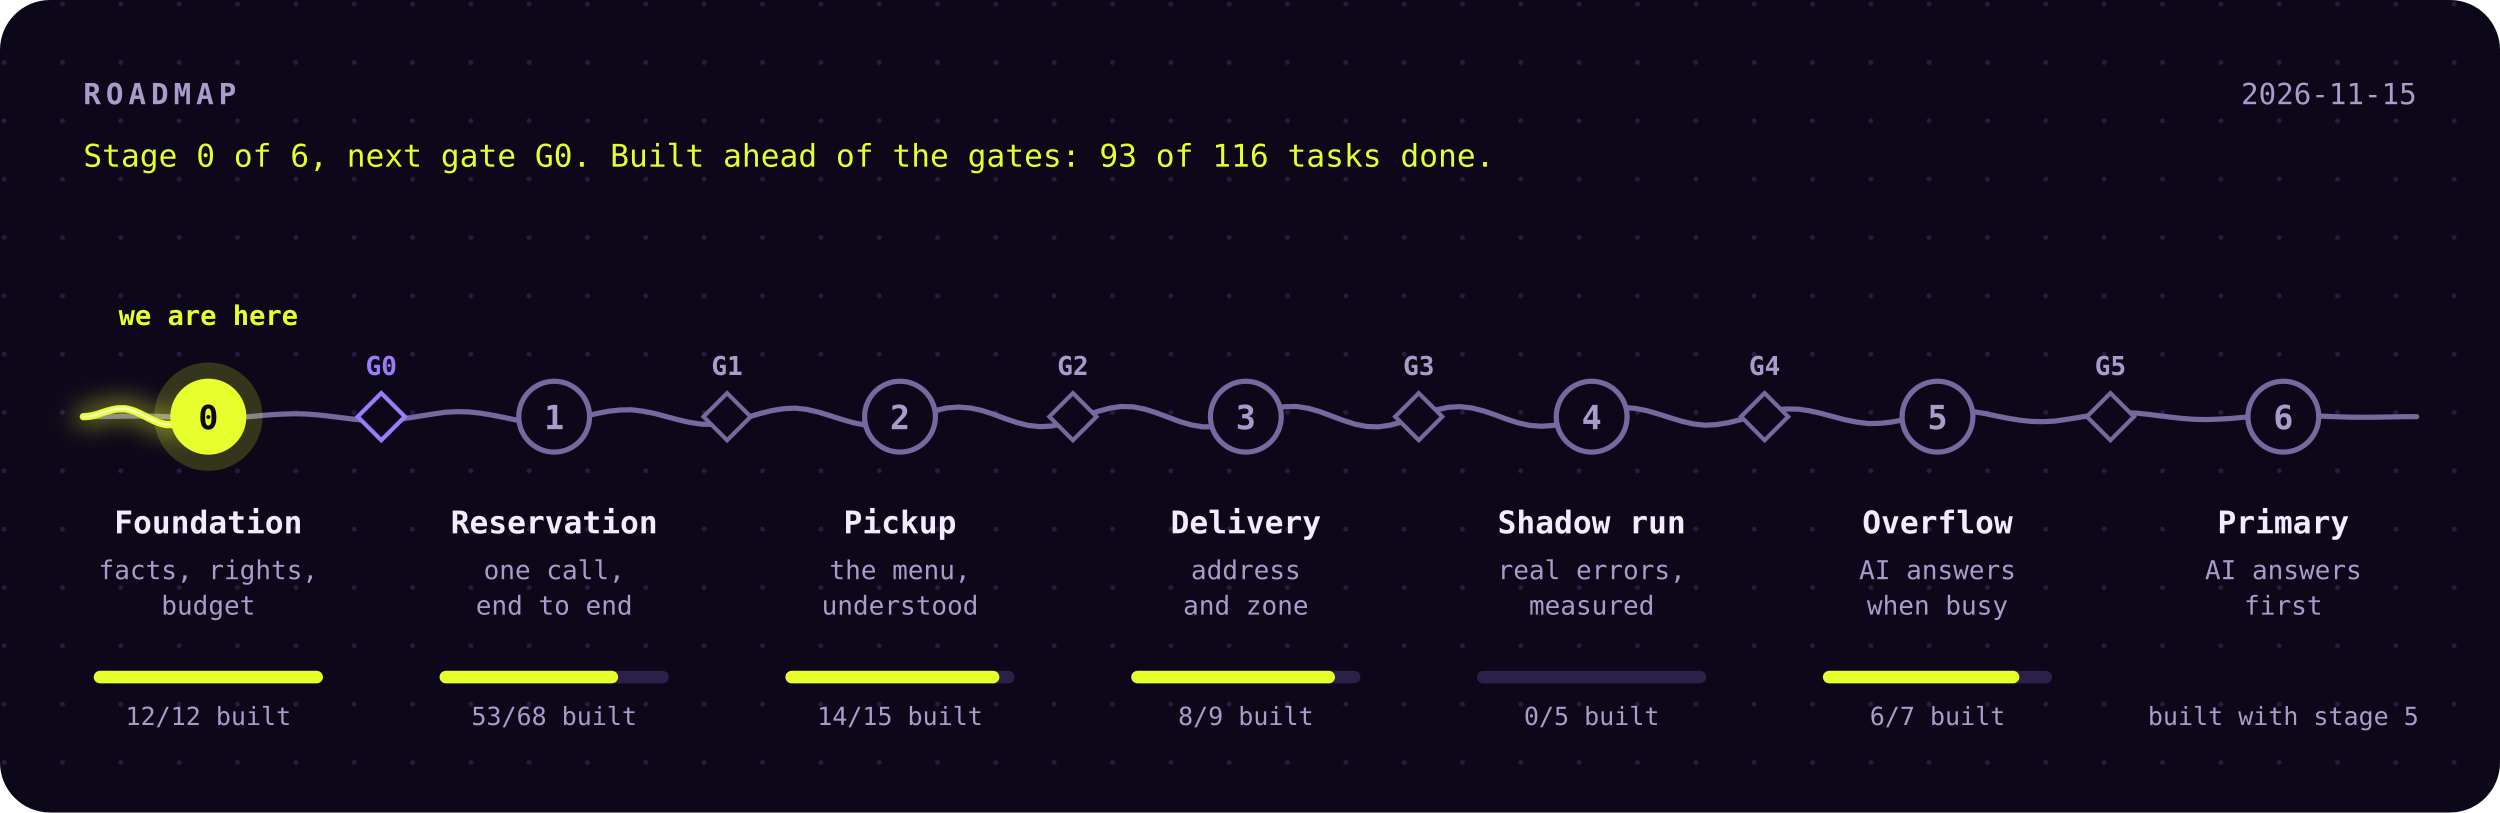
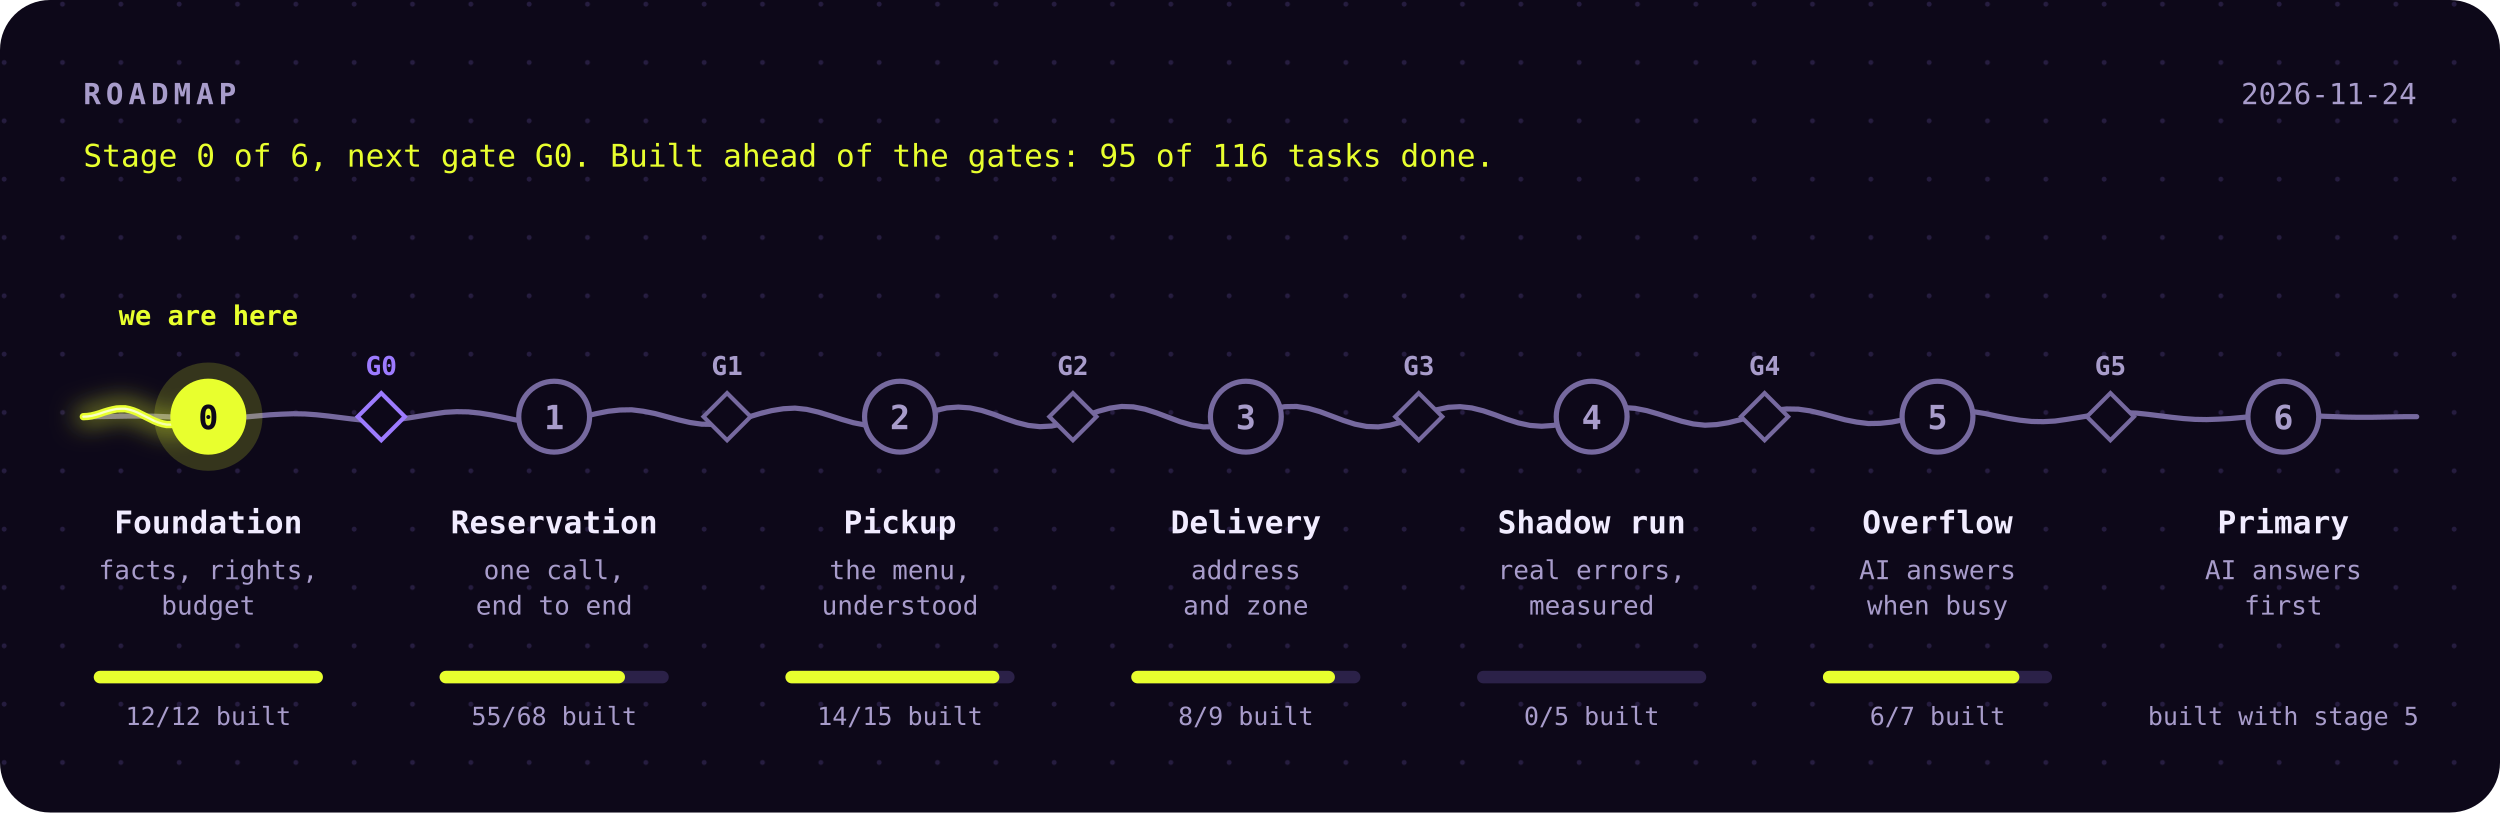
<svg xmlns="http://www.w3.org/2000/svg" width="1200" height="390" viewBox="0 0 1200 390" role="img" aria-labelledby="t d">
  <style>text{font-family:ui-monospace, 'JetBrains Mono', 'SF Mono', Menlo, Consolas, 'DejaVu Sans Mono', monospace}</style>
  <defs>
    <filter id="glow" filterUnits="userSpaceOnUse" x="0" y="0" width="1200" height="390">
      <feGaussianBlur stdDeviation="6" />
    </filter>
    <filter id="soft" filterUnits="userSpaceOnUse" x="0" y="0" width="1200" height="390">
      <feGaussianBlur stdDeviation="2.2" />
    </filter>
  </defs>
  <rect width="1200" height="390" rx="24" fill="#0D0819" />
  <pattern id="dots" width="28" height="28" patternUnits="userSpaceOnUse">
    <circle cx="2" cy="2" r="1.2" fill="#2B2148" />
  </pattern>
  <rect width="1200" height="390" rx="24" fill="url(#dots)" opacity="0.8" />
  <text x="40" y="50" font-size="14" fill="#A89CCB" font-weight="700" letter-spacing="2.4">ROADMAP</text>
-   <text x="1160" y="50" font-size="14" fill="#A89CCB" text-anchor="end">2026-11-15</text>
-   <text x="40" y="80" font-size="15" fill="#E8FF2E">Stage 0 of 6, next gate G0. Built ahead of the gates: 93 of 116 tasks done.</text>
+   <text x="1160" y="50" font-size="14" fill="#A89CCB" text-anchor="end">2026-11-24</text>
+   <text x="40" y="80" font-size="15" fill="#E8FF2E">Stage 0 of 6, next gate G0. Built ahead of the gates: 95 of 116 tasks done.</text>
  <path d="M40 200 L45.6 200 L51.2 199.9 L56.8 199.8 L62.4 199.7 L68 199.7 L73.6 199.8 L79.2 200 L84.8 200.2 L90.4 200.5 L96 200.7 L101.6 200.9 L107.2 200.8 L112.8 200.5 L118.4 200.1 L124 199.6 L129.6 199.1 L135.2 198.8 L140.8 198.6 L146.4 198.7 L152 199.1 L157.6 199.7 L163.2 200.4 L168.8 201.1 L174.4 201.7 L180 201.9 L185.6 201.8 L191.2 201.3 L196.8 200.5 L202.4 199.6 L208 198.7 L213.6 197.9 L219.2 197.6 L224.8 197.7 L230.4 198.3 L236 199.2 L241.6 200.3 L247.2 201.5 L252.8 202.4 L258.4 202.9 L264 202.8 L269.6 202.2 L275.2 201.1 L280.8 199.8 L286.4 198.5 L292 197.4 L297.6 196.8 L303.2 196.7 L308.8 197.4 L314.4 198.5 L320 200 L325.6 201.5 L331.2 202.8 L336.8 203.6 L342.4 203.7 L348 203.1 L353.6 201.9 L359.2 200.2 L364.8 198.5 L370.4 197.1 L376 196.2 L381.6 195.9 L387.2 196.5 L392.8 197.8 L398.4 199.5 L404 201.3 L409.6 202.9 L415.2 204 L420.8 204.4 L426.4 203.9 L432 202.6 L437.6 200.8 L443.2 198.9 L448.8 197.1 L454.4 195.8 L460 195.4 L465.6 195.8 L471.2 197 L476.8 198.8 L482.4 200.9 L488 202.8 L493.6 204.2 L499.2 204.8 L504.8 204.5 L510.4 203.3 L516 201.5 L521.6 199.4 L527.2 197.4 L532.8 195.9 L538.4 195.1 L544 195.3 L549.6 196.4 L555.2 198.2 L560.8 200.3 L566.4 202.4 L572 204 L577.6 204.9 L583.2 204.8 L588.8 203.9 L594.4 202.1 L600 200 L605.6 197.9 L611.2 196.1 L616.8 195.2 L622.4 195.1 L628 196 L633.6 197.6 L639.2 199.7 L644.8 201.8 L650.4 203.6 L656 204.7 L661.6 204.9 L667.2 204.1 L672.8 202.6 L678.4 200.6 L684 198.5 L689.6 196.7 L695.2 195.5 L700.8 195.2 L706.4 195.8 L712 197.2 L717.6 199.1 L723.2 201.2 L728.8 203 L734.4 204.2 L740 204.6 L745.6 204.2 L751.2 202.9 L756.8 201.1 L762.4 199.2 L768 197.4 L773.6 196.1 L779.2 195.6 L784.8 196 L790.4 197.1 L796 198.7 L801.6 200.5 L807.2 202.2 L812.8 203.5 L818.4 204.1 L824 203.8 L829.6 202.9 L835.2 201.5 L840.8 199.8 L846.4 198.1 L852 196.9 L857.6 196.3 L863.2 196.4 L868.8 197.2 L874.4 198.5 L880 200 L885.6 201.5 L891.2 202.6 L896.8 203.3 L902.4 203.2 L908 202.6 L913.6 201.5 L919.2 200.2 L924.8 198.9 L930.4 197.8 L936 197.2 L941.6 197.1 L947.2 197.6 L952.8 198.5 L958.4 199.7 L964 200.8 L969.6 201.7 L975.2 202.3 L980.8 202.4 L986.4 202.1 L992 201.3 L997.6 200.4 L1003.2 199.5 L1008.8 198.7 L1014.4 198.2 L1020 198.1 L1025.6 198.3 L1031.2 198.9 L1036.8 199.6 L1042.4 200.3 L1048 200.9 L1053.6 201.3 L1059.2 201.4 L1064.8 201.2 L1070.4 200.9 L1076 200.4 L1081.6 199.9 L1087.2 199.5 L1092.8 199.2 L1098.4 199.1 L1104 199.3 L1109.6 199.5 L1115.2 199.8 L1120.8 200 L1126.4 200.2 L1132 200.3 L1137.6 200.3 L1143.2 200.2 L1148.8 200.1 L1154.4 200 L1160 200" fill="none" stroke="#76699F" stroke-width="2.5" stroke-linecap="round" />
  <path d="M40 200 L42 199.9 L44 199.6 L46 199.1 L48 198.5 L50 197.8 L52 197.2 L54 196.7 L56 196.3 L58 196.2 L60 196.2 L62 196.6 L64 197.2 L66 198 L68 199 L70 200 L72 201 L74 202 L76 202.8 L78 203.4 L80 203.8 L82 203.8 L84 203.7 L86 203.3 L88 202.8 L90 202.2 L92 201.5 L94 200.9 L96 200.4 L98 200.1 L100 200" fill="none" stroke-linecap="round" stroke-linejoin="round" stroke="#E8FF2E" stroke-width="7.7" opacity="0.55" filter="url(#glow)" />
  <path d="M40 200 L42 199.9 L44 199.6 L46 199.1 L48 198.5 L50 197.8 L52 197.2 L54 196.7 L56 196.3 L58 196.2 L60 196.2 L62 196.6 L64 197.2 L66 198 L68 199 L70 200 L72 201 L74 202 L76 202.8 L78 203.4 L80 203.8 L82 203.8 L84 203.7 L86 203.3 L88 202.8 L90 202.2 L92 201.5 L94 200.9 L96 200.4 L98 200.1 L100 200" fill="none" stroke-linecap="round" stroke-linejoin="round" stroke="#E8FF2E" stroke-width="3.5" />
  <path d="M40 200 L42 199.9 L44 199.6 L46 199.1 L48 198.5 L50 197.8 L52 197.2 L54 196.7 L56 196.3 L58 196.2 L60 196.2 L62 196.6 L64 197.2 L66 198 L68 199 L70 200 L72 201 L74 202 L76 202.8 L78 203.4 L80 203.8 L82 203.8 L84 203.7 L86 203.3 L88 202.8 L90 202.2 L92 201.5 L94 200.9 L96 200.4 L98 200.1 L100 200" fill="none" stroke-linecap="round" stroke-linejoin="round" stroke="#FAFFD6" stroke-width="1.1" opacity="0.9" />
  <circle cx="100" cy="200" r="26" fill="#E8FF2E" opacity="0.18" />
  <text x="100" y="156" font-size="13" fill="#E8FF2E" text-anchor="middle" font-weight="700">we are here</text>
  <circle cx="100" cy="200" r="17" fill="#E8FF2E" stroke="#E8FF2E" stroke-width="2.5" />
  <text x="100" y="206" font-size="16" fill="#0D0819" text-anchor="middle" font-weight="700">0</text>
  <text x="100" y="256" font-size="15" fill="#F1ECFF" text-anchor="middle" font-weight="700">Foundation</text>
  <text x="100" y="278" font-size="12.5" fill="#A89CCB" text-anchor="middle">facts, rights,</text>
  <text x="100" y="295" font-size="12.5" fill="#A89CCB" text-anchor="middle">budget</text>
  <rect x="45" y="322" width="110" height="6" rx="3" fill="#2B2148" />
  <rect x="45" y="322" width="110" height="6" rx="3" fill="#E8FF2E" />
  <text x="100" y="348" font-size="12" fill="#A89CCB" text-anchor="middle">12/12 built</text>
  <rect x="175" y="192" width="16" height="16" transform="rotate(45 183 200)" fill="#0D0819" stroke="#9D7BFF" stroke-width="2" />
  <text x="183" y="180" font-size="12.5" fill="#9D7BFF" text-anchor="middle" font-weight="700">G0</text>
  <circle cx="266" cy="200" r="17" fill="#0D0819" stroke="#76699F" stroke-width="2.5" />
  <text x="266" y="206" font-size="16" fill="#A89CCB" text-anchor="middle" font-weight="700">1</text>
  <text x="266" y="256" font-size="15" fill="#F1ECFF" text-anchor="middle" font-weight="700">Reservation</text>
  <text x="266" y="278" font-size="12.5" fill="#A89CCB" text-anchor="middle">one call,</text>
  <text x="266" y="295" font-size="12.5" fill="#A89CCB" text-anchor="middle">end to end</text>
  <rect x="211" y="322" width="110" height="6" rx="3" fill="#2B2148" />
-   <rect x="211" y="322" width="85.7" height="6" rx="3" fill="#E8FF2E" />
-   <text x="266" y="348" font-size="12" fill="#A89CCB" text-anchor="middle">53/68 built</text>
+   <rect x="211" y="322" width="89" height="6" rx="3" fill="#E8FF2E" />
+   <text x="266" y="348" font-size="12" fill="#A89CCB" text-anchor="middle">55/68 built</text>
  <rect x="341" y="192" width="16" height="16" transform="rotate(45 349 200)" fill="#0D0819" stroke="#76699F" stroke-width="2" />
  <text x="349" y="180" font-size="12.5" fill="#A89CCB" text-anchor="middle" font-weight="700">G1</text>
  <circle cx="432" cy="200" r="17" fill="#0D0819" stroke="#76699F" stroke-width="2.5" />
  <text x="432" y="206" font-size="16" fill="#A89CCB" text-anchor="middle" font-weight="700">2</text>
  <text x="432" y="256" font-size="15" fill="#F1ECFF" text-anchor="middle" font-weight="700">Pickup</text>
  <text x="432" y="278" font-size="12.5" fill="#A89CCB" text-anchor="middle">the menu,</text>
  <text x="432" y="295" font-size="12.5" fill="#A89CCB" text-anchor="middle">understood</text>
  <rect x="377" y="322" width="110" height="6" rx="3" fill="#2B2148" />
  <rect x="377" y="322" width="102.7" height="6" rx="3" fill="#E8FF2E" />
  <text x="432" y="348" font-size="12" fill="#A89CCB" text-anchor="middle">14/15 built</text>
  <rect x="507" y="192" width="16" height="16" transform="rotate(45 515 200)" fill="#0D0819" stroke="#76699F" stroke-width="2" />
  <text x="515" y="180" font-size="12.5" fill="#A89CCB" text-anchor="middle" font-weight="700">G2</text>
  <circle cx="598" cy="200" r="17" fill="#0D0819" stroke="#76699F" stroke-width="2.5" />
  <text x="598" y="206" font-size="16" fill="#A89CCB" text-anchor="middle" font-weight="700">3</text>
  <text x="598" y="256" font-size="15" fill="#F1ECFF" text-anchor="middle" font-weight="700">Delivery</text>
  <text x="598" y="278" font-size="12.5" fill="#A89CCB" text-anchor="middle">address</text>
  <text x="598" y="295" font-size="12.5" fill="#A89CCB" text-anchor="middle">and zone</text>
  <rect x="543" y="322" width="110" height="6" rx="3" fill="#2B2148" />
  <rect x="543" y="322" width="97.8" height="6" rx="3" fill="#E8FF2E" />
  <text x="598" y="348" font-size="12" fill="#A89CCB" text-anchor="middle">8/9 built</text>
  <rect x="673" y="192" width="16" height="16" transform="rotate(45 681 200)" fill="#0D0819" stroke="#76699F" stroke-width="2" />
  <text x="681" y="180" font-size="12.5" fill="#A89CCB" text-anchor="middle" font-weight="700">G3</text>
  <circle cx="764" cy="200" r="17" fill="#0D0819" stroke="#76699F" stroke-width="2.5" />
  <text x="764" y="206" font-size="16" fill="#A89CCB" text-anchor="middle" font-weight="700">4</text>
  <text x="764" y="256" font-size="15" fill="#F1ECFF" text-anchor="middle" font-weight="700">Shadow run</text>
  <text x="764" y="278" font-size="12.5" fill="#A89CCB" text-anchor="middle">real errors,</text>
  <text x="764" y="295" font-size="12.5" fill="#A89CCB" text-anchor="middle">measured</text>
  <rect x="709" y="322" width="110" height="6" rx="3" fill="#2B2148" />
  <rect x="709" y="322" width="0" height="6" rx="3" fill="#E8FF2E" />
  <text x="764" y="348" font-size="12" fill="#A89CCB" text-anchor="middle">0/5 built</text>
  <rect x="839" y="192" width="16" height="16" transform="rotate(45 847 200)" fill="#0D0819" stroke="#76699F" stroke-width="2" />
  <text x="847" y="180" font-size="12.5" fill="#A89CCB" text-anchor="middle" font-weight="700">G4</text>
  <circle cx="930" cy="200" r="17" fill="#0D0819" stroke="#76699F" stroke-width="2.5" />
  <text x="930" y="206" font-size="16" fill="#A89CCB" text-anchor="middle" font-weight="700">5</text>
  <text x="930" y="256" font-size="15" fill="#F1ECFF" text-anchor="middle" font-weight="700">Overflow</text>
  <text x="930" y="278" font-size="12.5" fill="#A89CCB" text-anchor="middle">AI answers</text>
  <text x="930" y="295" font-size="12.5" fill="#A89CCB" text-anchor="middle">when busy</text>
  <rect x="875" y="322" width="110" height="6" rx="3" fill="#2B2148" />
  <rect x="875" y="322" width="94.3" height="6" rx="3" fill="#E8FF2E" />
  <text x="930" y="348" font-size="12" fill="#A89CCB" text-anchor="middle">6/7 built</text>
  <rect x="1005" y="192" width="16" height="16" transform="rotate(45 1013 200)" fill="#0D0819" stroke="#76699F" stroke-width="2" />
  <text x="1013" y="180" font-size="12.5" fill="#A89CCB" text-anchor="middle" font-weight="700">G5</text>
  <circle cx="1096" cy="200" r="17" fill="#0D0819" stroke="#76699F" stroke-width="2.5" />
  <text x="1096" y="206" font-size="16" fill="#A89CCB" text-anchor="middle" font-weight="700">6</text>
  <text x="1096" y="256" font-size="15" fill="#F1ECFF" text-anchor="middle" font-weight="700">Primary</text>
  <text x="1096" y="278" font-size="12.5" fill="#A89CCB" text-anchor="middle">AI answers</text>
  <text x="1096" y="295" font-size="12.5" fill="#A89CCB" text-anchor="middle">first</text>
  <text x="1096" y="348" font-size="12" fill="#A89CCB" text-anchor="middle">built with stage 5</text>
</svg>
